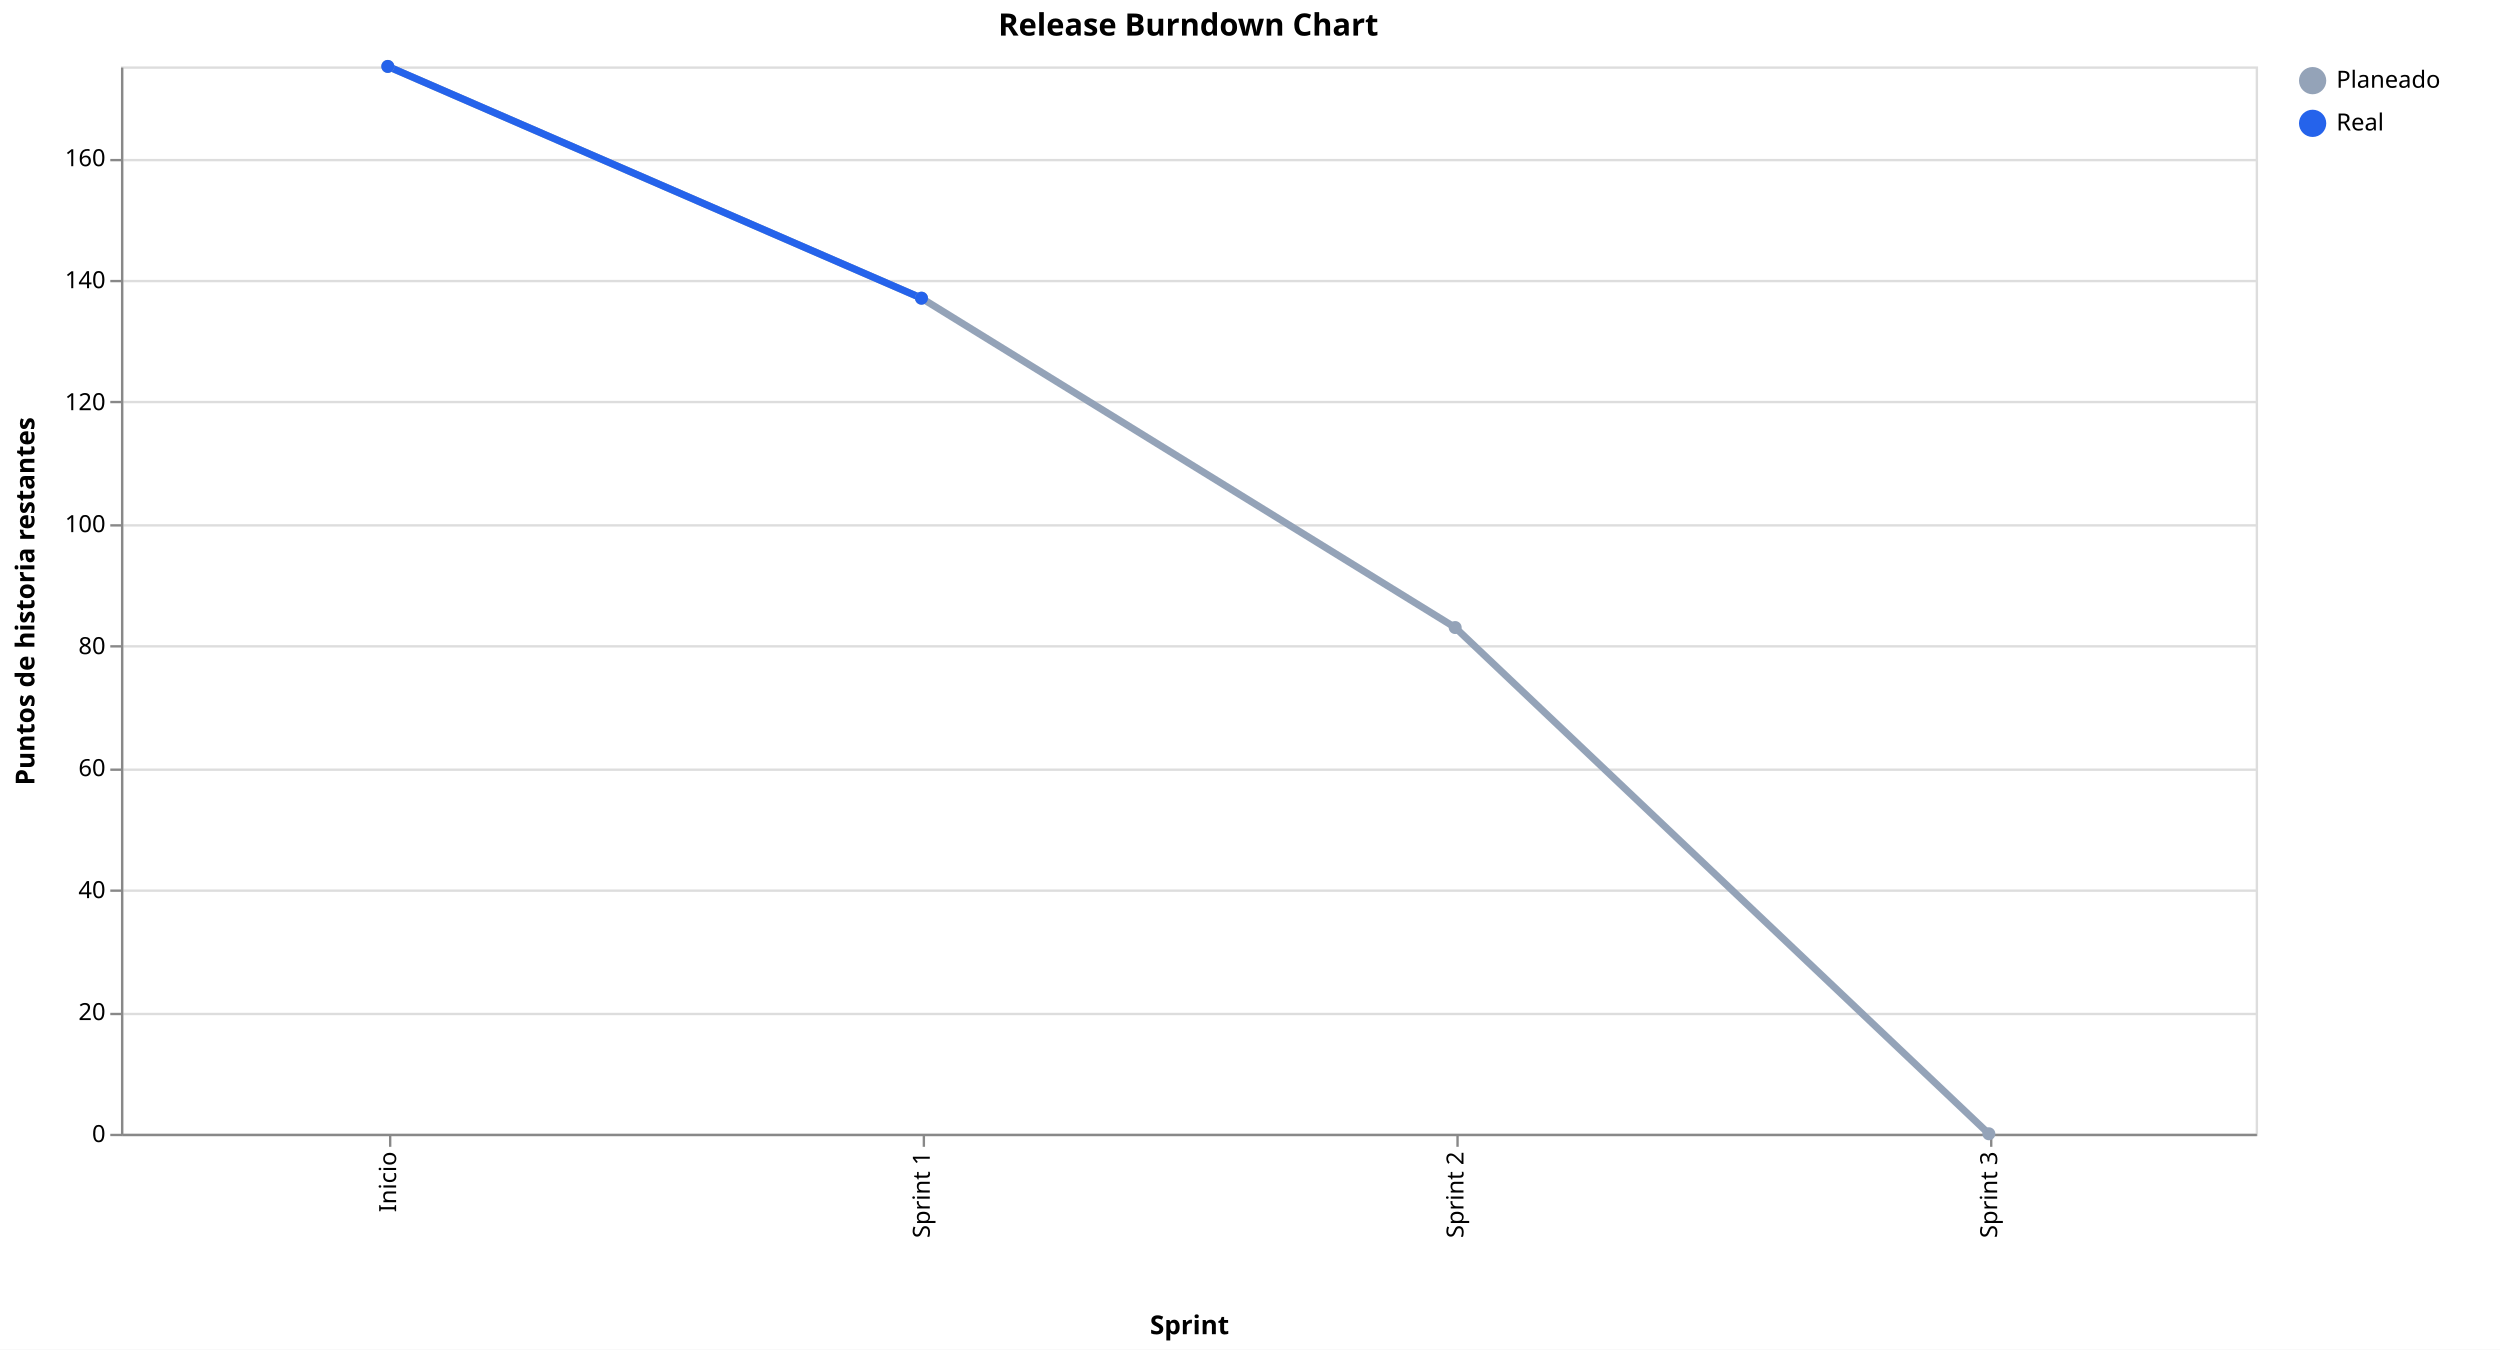
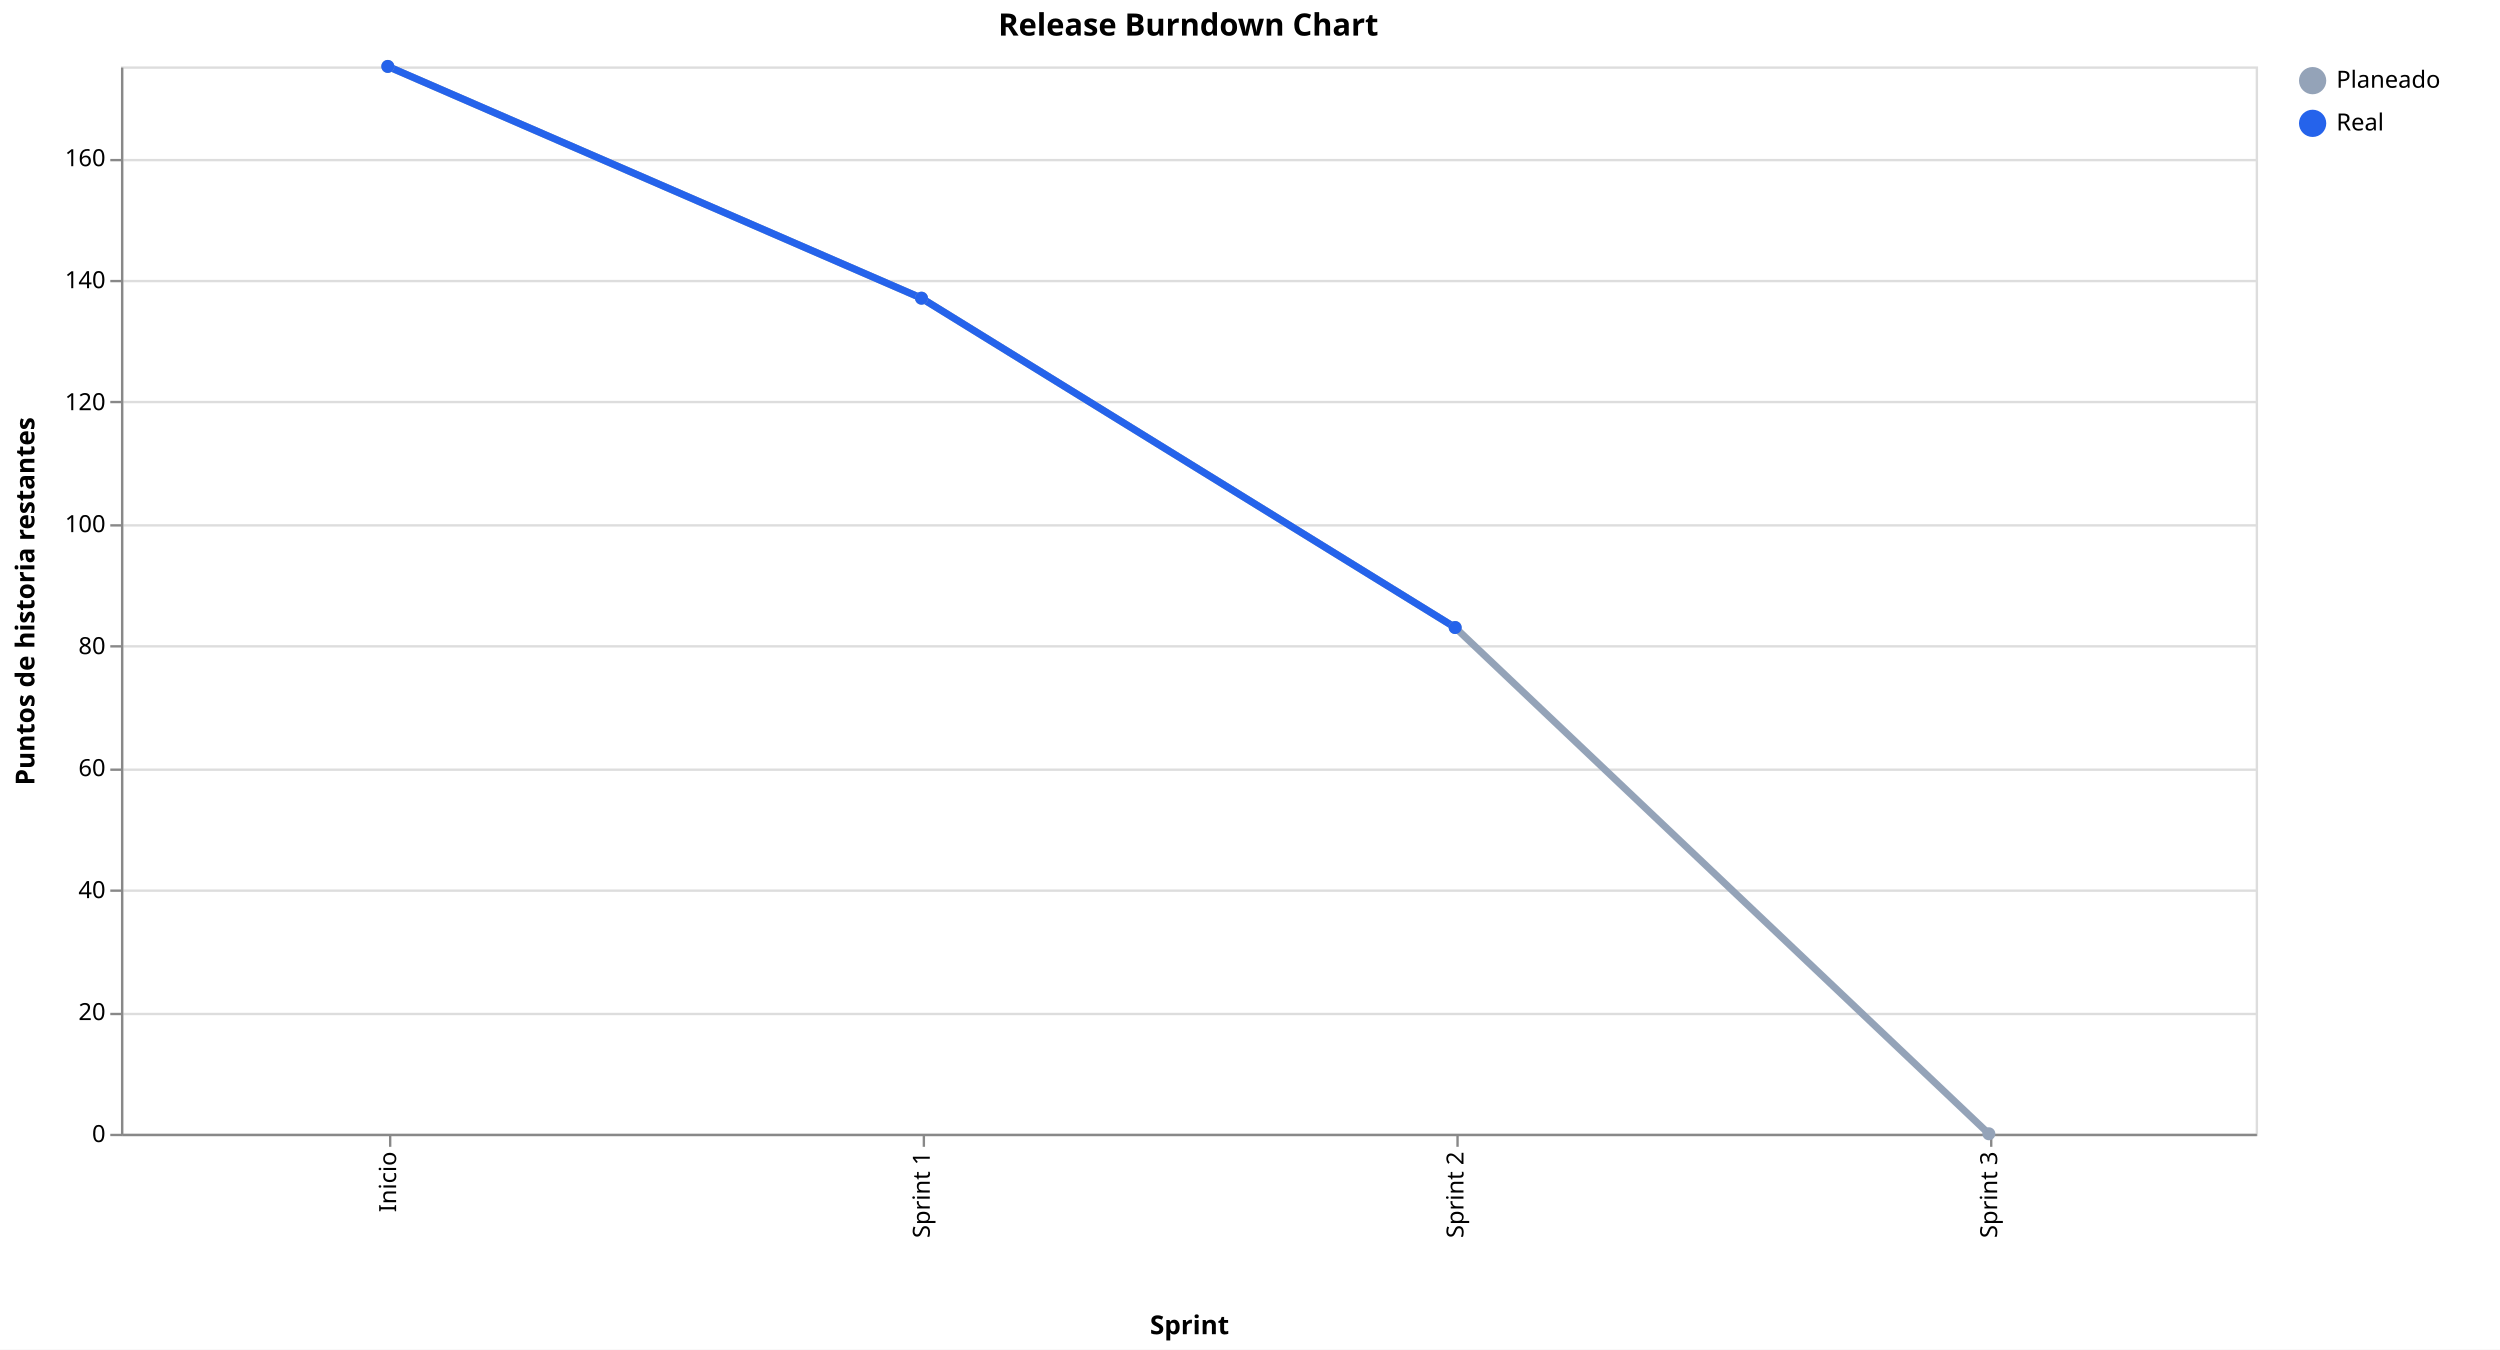
<svg xmlns="http://www.w3.org/2000/svg" version="1.1" class="marks" width="1054" height="569" viewBox="0 0 1054 569">
  <rect width="1054" height="569" fill="white" />
  <g fill="none" stroke-miterlimit="4" transform="translate(51,28)">
    <g class="mark-group role-frame root" role="graphics-object" aria-roledescription="group mark container">
      <g transform="translate(0,0)">
        <path class="background" aria-hidden="true" d="M0.5,0.5h900v450h-900Z" stroke="#ddd" />
        <g>
          <g class="mark-group role-axis" aria-hidden="true">
            <g transform="translate(0.5,0.5)">
              <path class="background" aria-hidden="true" d="M0,0h0v0h0Z" pointer-events="none" />
              <g>
                <g class="mark-rule role-axis-grid" pointer-events="none">
                  <line transform="translate(0,450)" x2="900" y2="0" stroke="#ddd" stroke-width="1" opacity="1" />
                  <line transform="translate(0,399)" x2="900" y2="0" stroke="#ddd" stroke-width="1" opacity="1" />
                  <line transform="translate(0,347)" x2="900" y2="0" stroke="#ddd" stroke-width="1" opacity="1" />
                  <line transform="translate(0,296)" x2="900" y2="0" stroke="#ddd" stroke-width="1" opacity="1" />
                  <line transform="translate(0,244)" x2="900" y2="0" stroke="#ddd" stroke-width="1" opacity="1" />
                  <line transform="translate(0,193)" x2="900" y2="0" stroke="#ddd" stroke-width="1" opacity="1" />
                  <line transform="translate(0,141)" x2="900" y2="0" stroke="#ddd" stroke-width="1" opacity="1" />
                  <line transform="translate(0,90)" x2="900" y2="0" stroke="#ddd" stroke-width="1" opacity="1" />
                  <line transform="translate(0,39)" x2="900" y2="0" stroke="#ddd" stroke-width="1" opacity="1" />
                </g>
              </g>
              <path class="foreground" aria-hidden="true" d="" pointer-events="none" display="none" />
            </g>
          </g>
          <g class="mark-group role-axis" role="graphics-symbol" aria-roledescription="axis" aria-label="X-axis titled 'Sprint' for a discrete scale with 4 values: Inicio, Sprint 1, Sprint 2, Sprint 3">
            <g transform="translate(0.5,450.5)">
              <path class="background" aria-hidden="true" d="M0,0h0v0h0Z" pointer-events="none" />
              <g>
                <g class="mark-rule role-axis-tick" pointer-events="none">
                  <line transform="translate(113,0)" x2="0" y2="5" stroke="#888" stroke-width="1" opacity="1" />
                  <line transform="translate(338,0)" x2="0" y2="5" stroke="#888" stroke-width="1" opacity="1" />
                  <line transform="translate(563,0)" x2="0" y2="5" stroke="#888" stroke-width="1" opacity="1" />
                  <line transform="translate(788,0)" x2="0" y2="5" stroke="#888" stroke-width="1" opacity="1" />
                </g>
                <g class="mark-text role-axis-label" pointer-events="none">
                  <text text-anchor="end" transform="translate(112.5,7) rotate(270) translate(0,3)" font-family="sans-serif" font-size="10px" fill="#000" opacity="1">Inicio</text>
                  <text text-anchor="end" transform="translate(337.5,7) rotate(270) translate(0,3)" font-family="sans-serif" font-size="10px" fill="#000" opacity="1">Sprint 1</text>
                  <text text-anchor="end" transform="translate(562.5,7) rotate(270) translate(0,3)" font-family="sans-serif" font-size="10px" fill="#000" opacity="1">Sprint 2</text>
                  <text text-anchor="end" transform="translate(787.5,7) rotate(270) translate(0,3)" font-family="sans-serif" font-size="10px" fill="#000" opacity="1">Sprint 3</text>
                </g>
                <g class="mark-rule role-axis-domain" pointer-events="none">
                  <line transform="translate(0,0)" x2="900" y2="0" stroke="#888" stroke-width="1" opacity="1" />
                </g>
                <g class="mark-text role-axis-title" pointer-events="none">
                  <text text-anchor="middle" transform="translate(450,84)" font-family="sans-serif" font-size="11px" font-weight="bold" fill="#000" opacity="1">Sprint</text>
                </g>
              </g>
              <path class="foreground" aria-hidden="true" d="" pointer-events="none" display="none" />
            </g>
          </g>
          <g class="mark-group role-axis" role="graphics-symbol" aria-roledescription="axis" aria-label="Y-axis titled 'Puntos de historia restantes' for a linear scale with values from 0 to 175">
            <g transform="translate(0.5,0.5)">
              <path class="background" aria-hidden="true" d="M0,0h0v0h0Z" pointer-events="none" />
              <g>
                <g class="mark-rule role-axis-tick" pointer-events="none">
                  <line transform="translate(0,450)" x2="-5" y2="0" stroke="#888" stroke-width="1" opacity="1" />
                  <line transform="translate(0,399)" x2="-5" y2="0" stroke="#888" stroke-width="1" opacity="1" />
                  <line transform="translate(0,347)" x2="-5" y2="0" stroke="#888" stroke-width="1" opacity="1" />
                  <line transform="translate(0,296)" x2="-5" y2="0" stroke="#888" stroke-width="1" opacity="1" />
                  <line transform="translate(0,244)" x2="-5" y2="0" stroke="#888" stroke-width="1" opacity="1" />
                  <line transform="translate(0,193)" x2="-5" y2="0" stroke="#888" stroke-width="1" opacity="1" />
                  <line transform="translate(0,141)" x2="-5" y2="0" stroke="#888" stroke-width="1" opacity="1" />
                  <line transform="translate(0,90)" x2="-5" y2="0" stroke="#888" stroke-width="1" opacity="1" />
                  <line transform="translate(0,39)" x2="-5" y2="0" stroke="#888" stroke-width="1" opacity="1" />
                </g>
                <g class="mark-text role-axis-label" pointer-events="none">
                  <text text-anchor="end" transform="translate(-7,453)" font-family="sans-serif" font-size="10px" fill="#000" opacity="1">0</text>
                  <text text-anchor="end" transform="translate(-7,401.5714)" font-family="sans-serif" font-size="10px" fill="#000" opacity="1">20</text>
                  <text text-anchor="end" transform="translate(-7,350.1429)" font-family="sans-serif" font-size="10px" fill="#000" opacity="1">40</text>
                  <text text-anchor="end" transform="translate(-7,298.7143)" font-family="sans-serif" font-size="10px" fill="#000" opacity="1">60</text>
                  <text text-anchor="end" transform="translate(-7,247.2857)" font-family="sans-serif" font-size="10px" fill="#000" opacity="1">80</text>
                  <text text-anchor="end" transform="translate(-7,195.8571)" font-family="sans-serif" font-size="10px" fill="#000" opacity="1">100</text>
                  <text text-anchor="end" transform="translate(-7,144.4286)" font-family="sans-serif" font-size="10px" fill="#000" opacity="1">120</text>
                  <text text-anchor="end" transform="translate(-7,93)" font-family="sans-serif" font-size="10px" fill="#000" opacity="1">140</text>
                  <text text-anchor="end" transform="translate(-7,41.57143)" font-family="sans-serif" font-size="10px" fill="#000" opacity="1">160</text>
                </g>
                <g class="mark-rule role-axis-domain" pointer-events="none">
                  <line transform="translate(0,450)" x2="0" y2="-450" stroke="#888" stroke-width="1" opacity="1" />
                </g>
                <g class="mark-text role-axis-title" pointer-events="none">
                  <text text-anchor="middle" transform="translate(-35,225) rotate(-90) translate(0,-2)" font-family="sans-serif" font-size="11px" font-weight="bold" fill="#000" opacity="1">Puntos de historia restantes</text>
                </g>
              </g>
              <path class="foreground" aria-hidden="true" d="" pointer-events="none" display="none" />
            </g>
          </g>
          <g class="mark-group role-scope layer_0_pathgroup" role="graphics-object" aria-roledescription="group mark container">
            <g transform="translate(0,0)">
              <path class="background" aria-hidden="true" d="M0,0h900v450h-900Z" />
              <g>
                <g class="mark-line role-mark layer_0_marks" role="graphics-object" aria-roledescription="line mark container">
                  <path aria-label="Sprint: Inicio; Puntos de historia restantes: 175; type: Planeado" role="graphics-symbol" aria-roledescription="line mark" d="M112.5,0L337.5,97.714L562.5,236.571L787.5,450" stroke="#94A3B8" stroke-width="3" />
                </g>
              </g>
              <path class="foreground" aria-hidden="true" d="" display="none" />
            </g>
            <g transform="translate(0,0)">
              <path class="background" aria-hidden="true" d="M0,0h900v450h-900Z" />
              <g>
                <g class="mark-line role-mark layer_0_marks" role="graphics-object" aria-roledescription="line mark container">
-                   <path aria-label="Sprint: Inicio; Puntos de historia restantes: 175; type: Real" role="graphics-symbol" aria-roledescription="line mark" d="M112.5,0L337.5,97.714" stroke="#2563EB" stroke-width="3" />
+                   <path aria-label="Sprint: Inicio; Puntos de historia restantes: 175; type: Real" role="graphics-symbol" aria-roledescription="line mark" d="M112.5,0L337.5,97.714L562.5,236.571" stroke="#2563EB" stroke-width="3" />
                </g>
              </g>
              <path class="foreground" aria-hidden="true" d="" display="none" />
            </g>
          </g>
          <g class="mark-symbol role-mark layer_1_marks" role="graphics-object" aria-roledescription="symbol mark container">
            <path aria-label="Sprint: Inicio; Puntos de historia restantes: 175; type: Planeado" role="graphics-symbol" aria-roledescription="point" transform="translate(112.5,0)" d="M2.739,0A2.739,2.739,0,1,1,-2.739,0A2.739,2.739,0,1,1,2.739,0" fill="#94A3B8" stroke-width="2" opacity="1" />
            <path aria-label="Sprint: Sprint 1; Puntos de historia restantes: 137; type: Planeado" role="graphics-symbol" aria-roledescription="point" transform="translate(337.5,97.71429)" d="M2.739,0A2.739,2.739,0,1,1,-2.739,0A2.739,2.739,0,1,1,2.739,0" fill="#94A3B8" stroke-width="2" opacity="1" />
            <path aria-label="Sprint: Sprint 2; Puntos de historia restantes: 83; type: Planeado" role="graphics-symbol" aria-roledescription="point" transform="translate(562.5,236.5714)" d="M2.739,0A2.739,2.739,0,1,1,-2.739,0A2.739,2.739,0,1,1,2.739,0" fill="#94A3B8" stroke-width="2" opacity="1" />
            <path aria-label="Sprint: Sprint 3; Puntos de historia restantes: 0; type: Planeado" role="graphics-symbol" aria-roledescription="point" transform="translate(787.5,450)" d="M2.739,0A2.739,2.739,0,1,1,-2.739,0A2.739,2.739,0,1,1,2.739,0" fill="#94A3B8" stroke-width="2" opacity="1" />
            <path aria-label="Sprint: Inicio; Puntos de historia restantes: 175; type: Real" role="graphics-symbol" aria-roledescription="point" transform="translate(112.5,0)" d="M2.739,0A2.739,2.739,0,1,1,-2.739,0A2.739,2.739,0,1,1,2.739,0" fill="#2563EB" stroke-width="2" opacity="1" />
            <path aria-label="Sprint: Sprint 1; Puntos de historia restantes: 137; type: Real" role="graphics-symbol" aria-roledescription="point" transform="translate(337.5,97.71429)" d="M2.739,0A2.739,2.739,0,1,1,-2.739,0A2.739,2.739,0,1,1,2.739,0" fill="#2563EB" stroke-width="2" opacity="1" />
+             <path aria-label="Sprint: Sprint 2; Puntos de historia restantes: 83; type: Real" role="graphics-symbol" aria-roledescription="point" transform="translate(562.5,236.5714)" d="M2.739,0A2.739,2.739,0,1,1,-2.739,0A2.739,2.739,0,1,1,2.739,0" fill="#2563EB" stroke-width="2" opacity="1" />
          </g>
          <g class="mark-group role-legend" role="graphics-symbol" aria-roledescription="legend" aria-label="Symbol legend for fill color and stroke color with 2 values: Planeado, Real">
            <g transform="translate(918,0)">
              <path class="background" aria-hidden="true" d="M0,0h80v32h-80Z" pointer-events="none" />
              <g>
                <g class="mark-group role-legend-entry">
                  <g transform="translate(0,0)">
                    <path class="background" aria-hidden="true" d="M0,0h0v0h0Z" pointer-events="none" />
                    <g>
                      <g class="mark-group role-scope" role="graphics-object" aria-roledescription="group mark container">
                        <g transform="translate(0,0)">
                          <path class="background" aria-hidden="true" d="M0,0h80v14h-80Z" pointer-events="none" opacity="1" />
                          <g>
                            <g class="mark-symbol role-legend-symbol" pointer-events="none">
                              <path transform="translate(6,6)" d="M5,0A5,5,0,1,1,-5,0A5,5,0,1,1,5,0" fill="#94A3B8" stroke="#94A3B8" stroke-width="1.5" opacity="1" />
                            </g>
                            <g class="mark-text role-legend-label" pointer-events="none">
                              <text text-anchor="start" transform="translate(16,9)" font-family="sans-serif" font-size="10px" fill="#000" opacity="1">Planeado</text>
                            </g>
                          </g>
                          <path class="foreground" aria-hidden="true" d="" pointer-events="none" display="none" />
                        </g>
                        <g transform="translate(0,18)">
                          <path class="background" aria-hidden="true" d="M0,0h80v14h-80Z" pointer-events="none" opacity="1" />
                          <g>
                            <g class="mark-symbol role-legend-symbol" pointer-events="none">
                              <path transform="translate(6,6)" d="M5,0A5,5,0,1,1,-5,0A5,5,0,1,1,5,0" fill="#2563EB" stroke="#2563EB" stroke-width="1.5" opacity="1" />
                            </g>
                            <g class="mark-text role-legend-label" pointer-events="none">
                              <text text-anchor="start" transform="translate(16,9)" font-family="sans-serif" font-size="10px" fill="#000" opacity="1">Real</text>
                            </g>
                          </g>
                          <path class="foreground" aria-hidden="true" d="" pointer-events="none" display="none" />
                        </g>
                      </g>
                    </g>
                    <path class="foreground" aria-hidden="true" d="" pointer-events="none" display="none" />
                  </g>
                </g>
              </g>
              <path class="foreground" aria-hidden="true" d="" pointer-events="none" display="none" />
            </g>
          </g>
          <g class="mark-group role-title">
            <g transform="translate(450,-23)">
              <path class="background" aria-hidden="true" d="M0,0h0v0h0Z" pointer-events="none" />
              <g>
                <g class="mark-text role-title-text" role="graphics-symbol" aria-roledescription="title" aria-label="Title text 'Release Burndown Chart'" pointer-events="none">
                  <text text-anchor="middle" transform="translate(0,10)" font-family="sans-serif" font-size="13px" font-weight="bold" fill="#000" opacity="1">Release Burndown Chart</text>
                </g>
              </g>
              <path class="foreground" aria-hidden="true" d="" pointer-events="none" display="none" />
            </g>
          </g>
        </g>
        <path class="foreground" aria-hidden="true" d="" display="none" />
      </g>
    </g>
  </g>
</svg>
